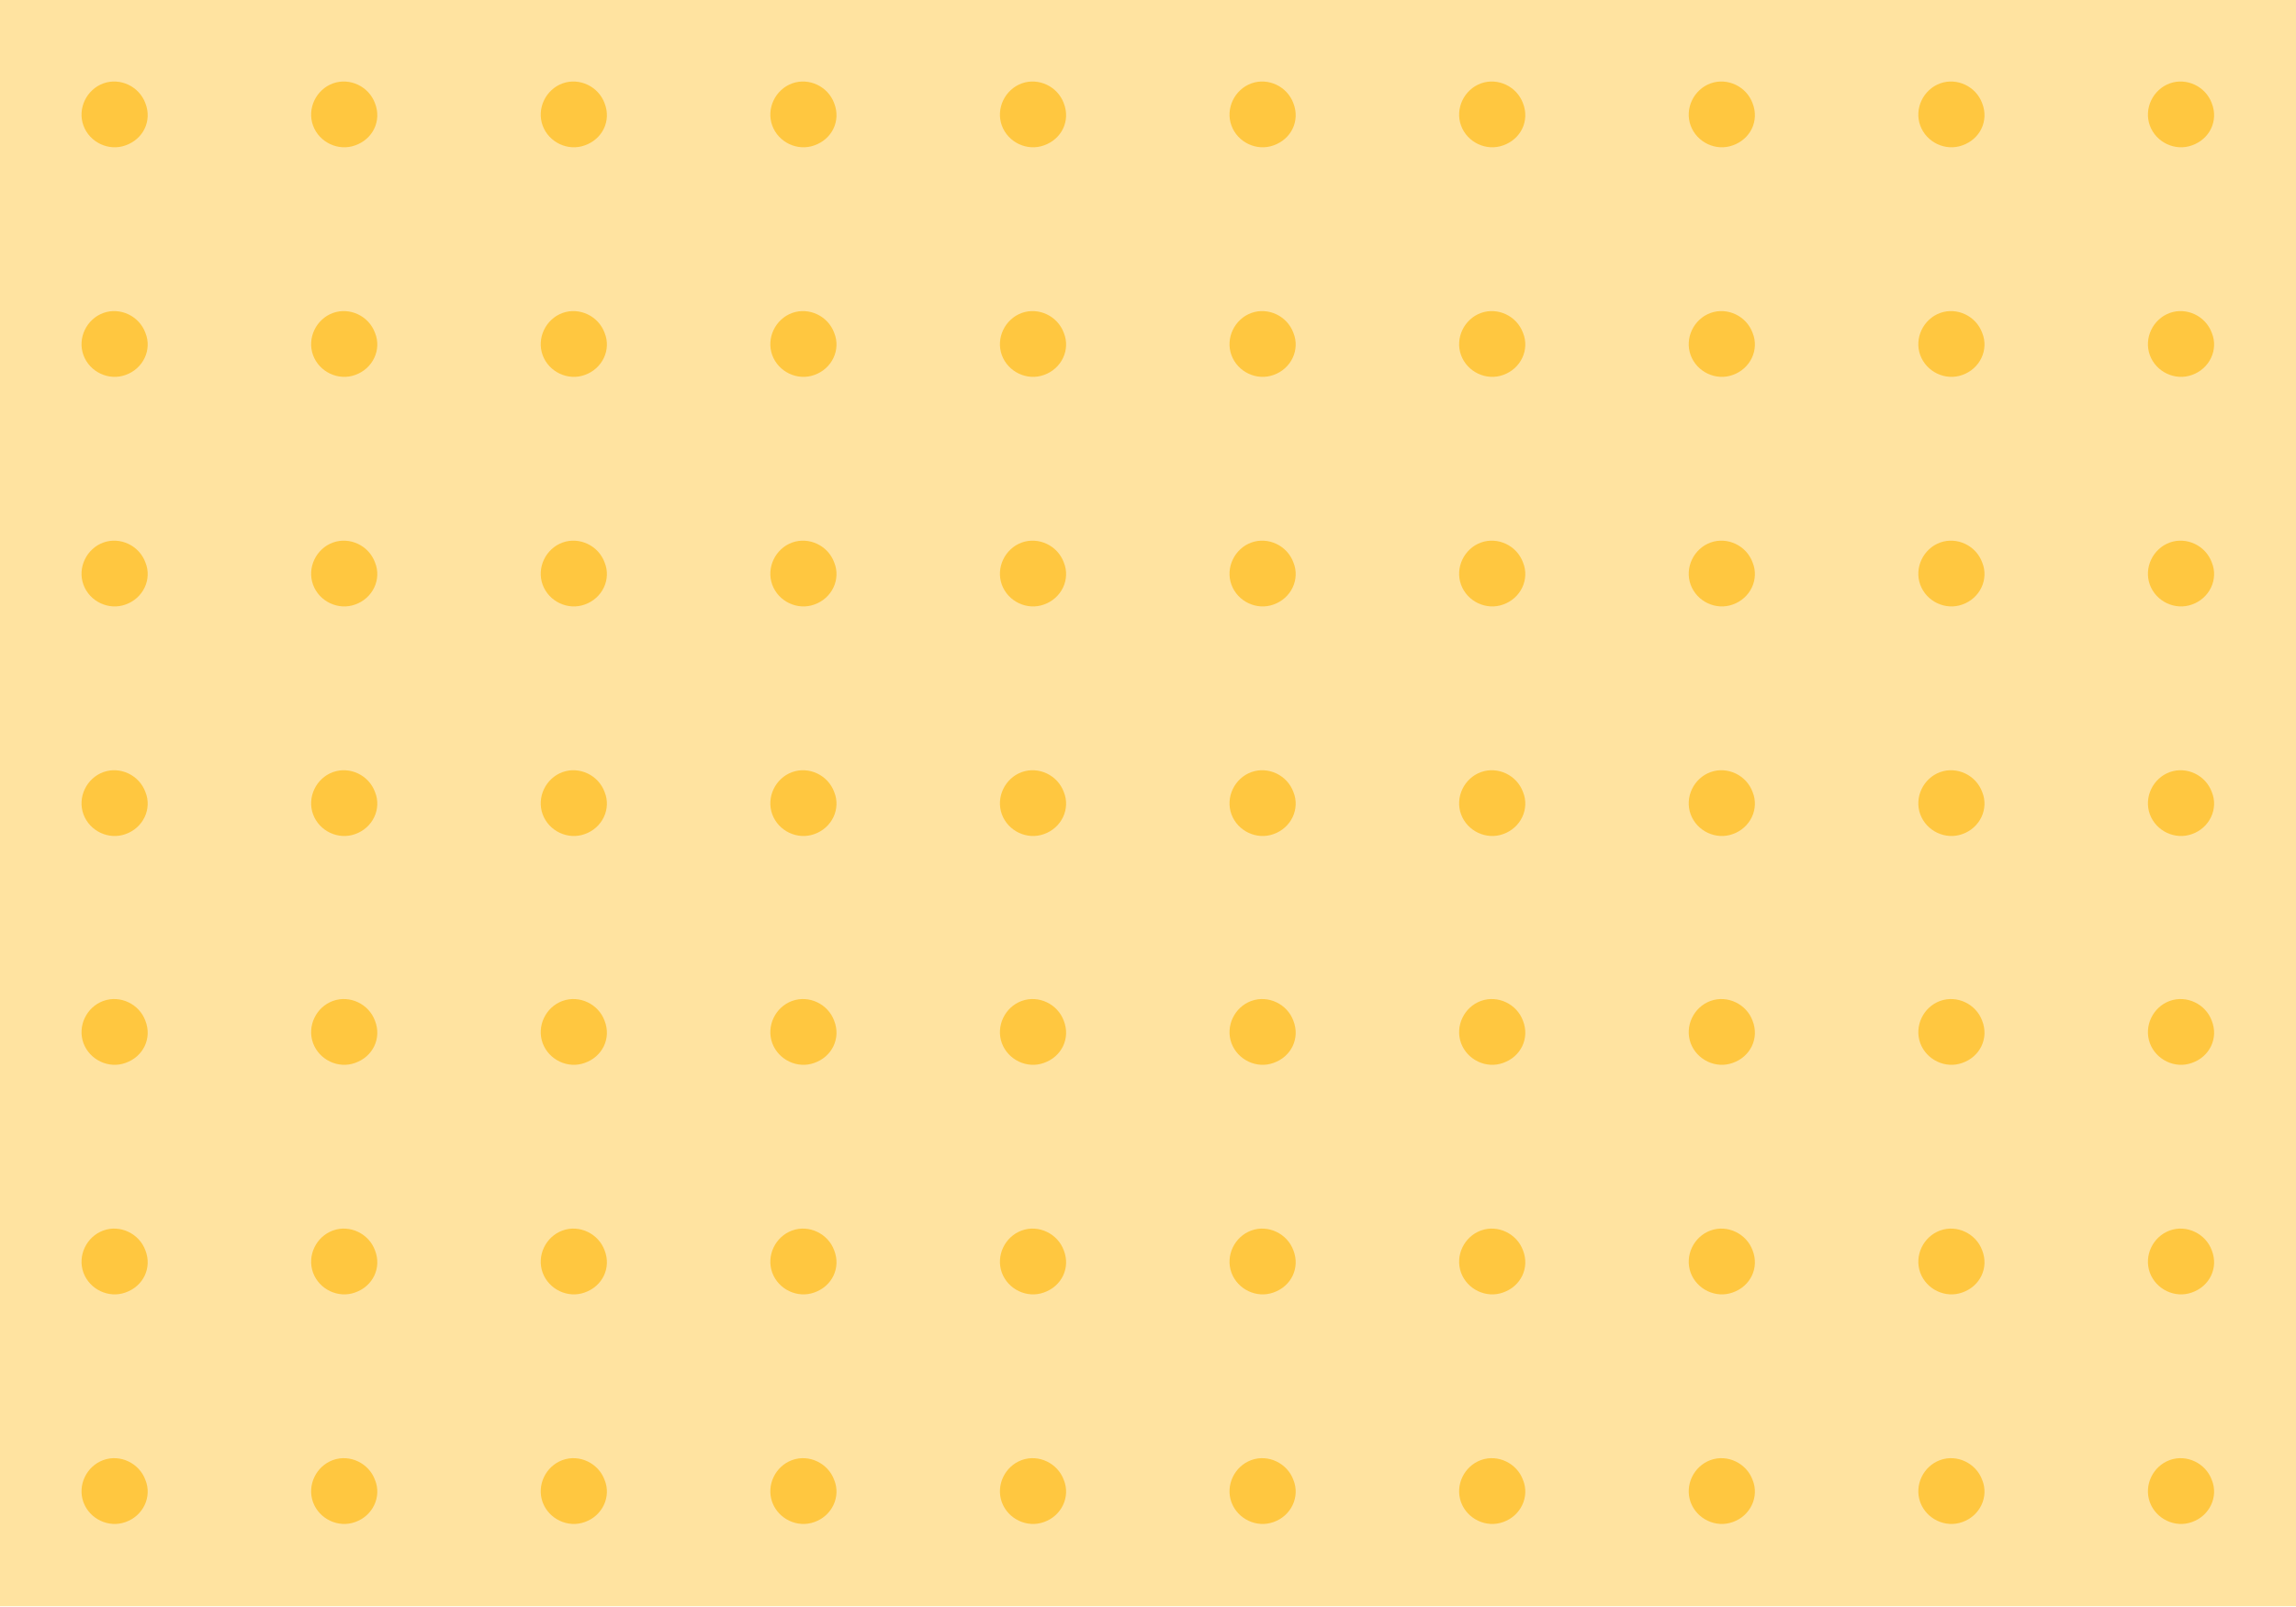
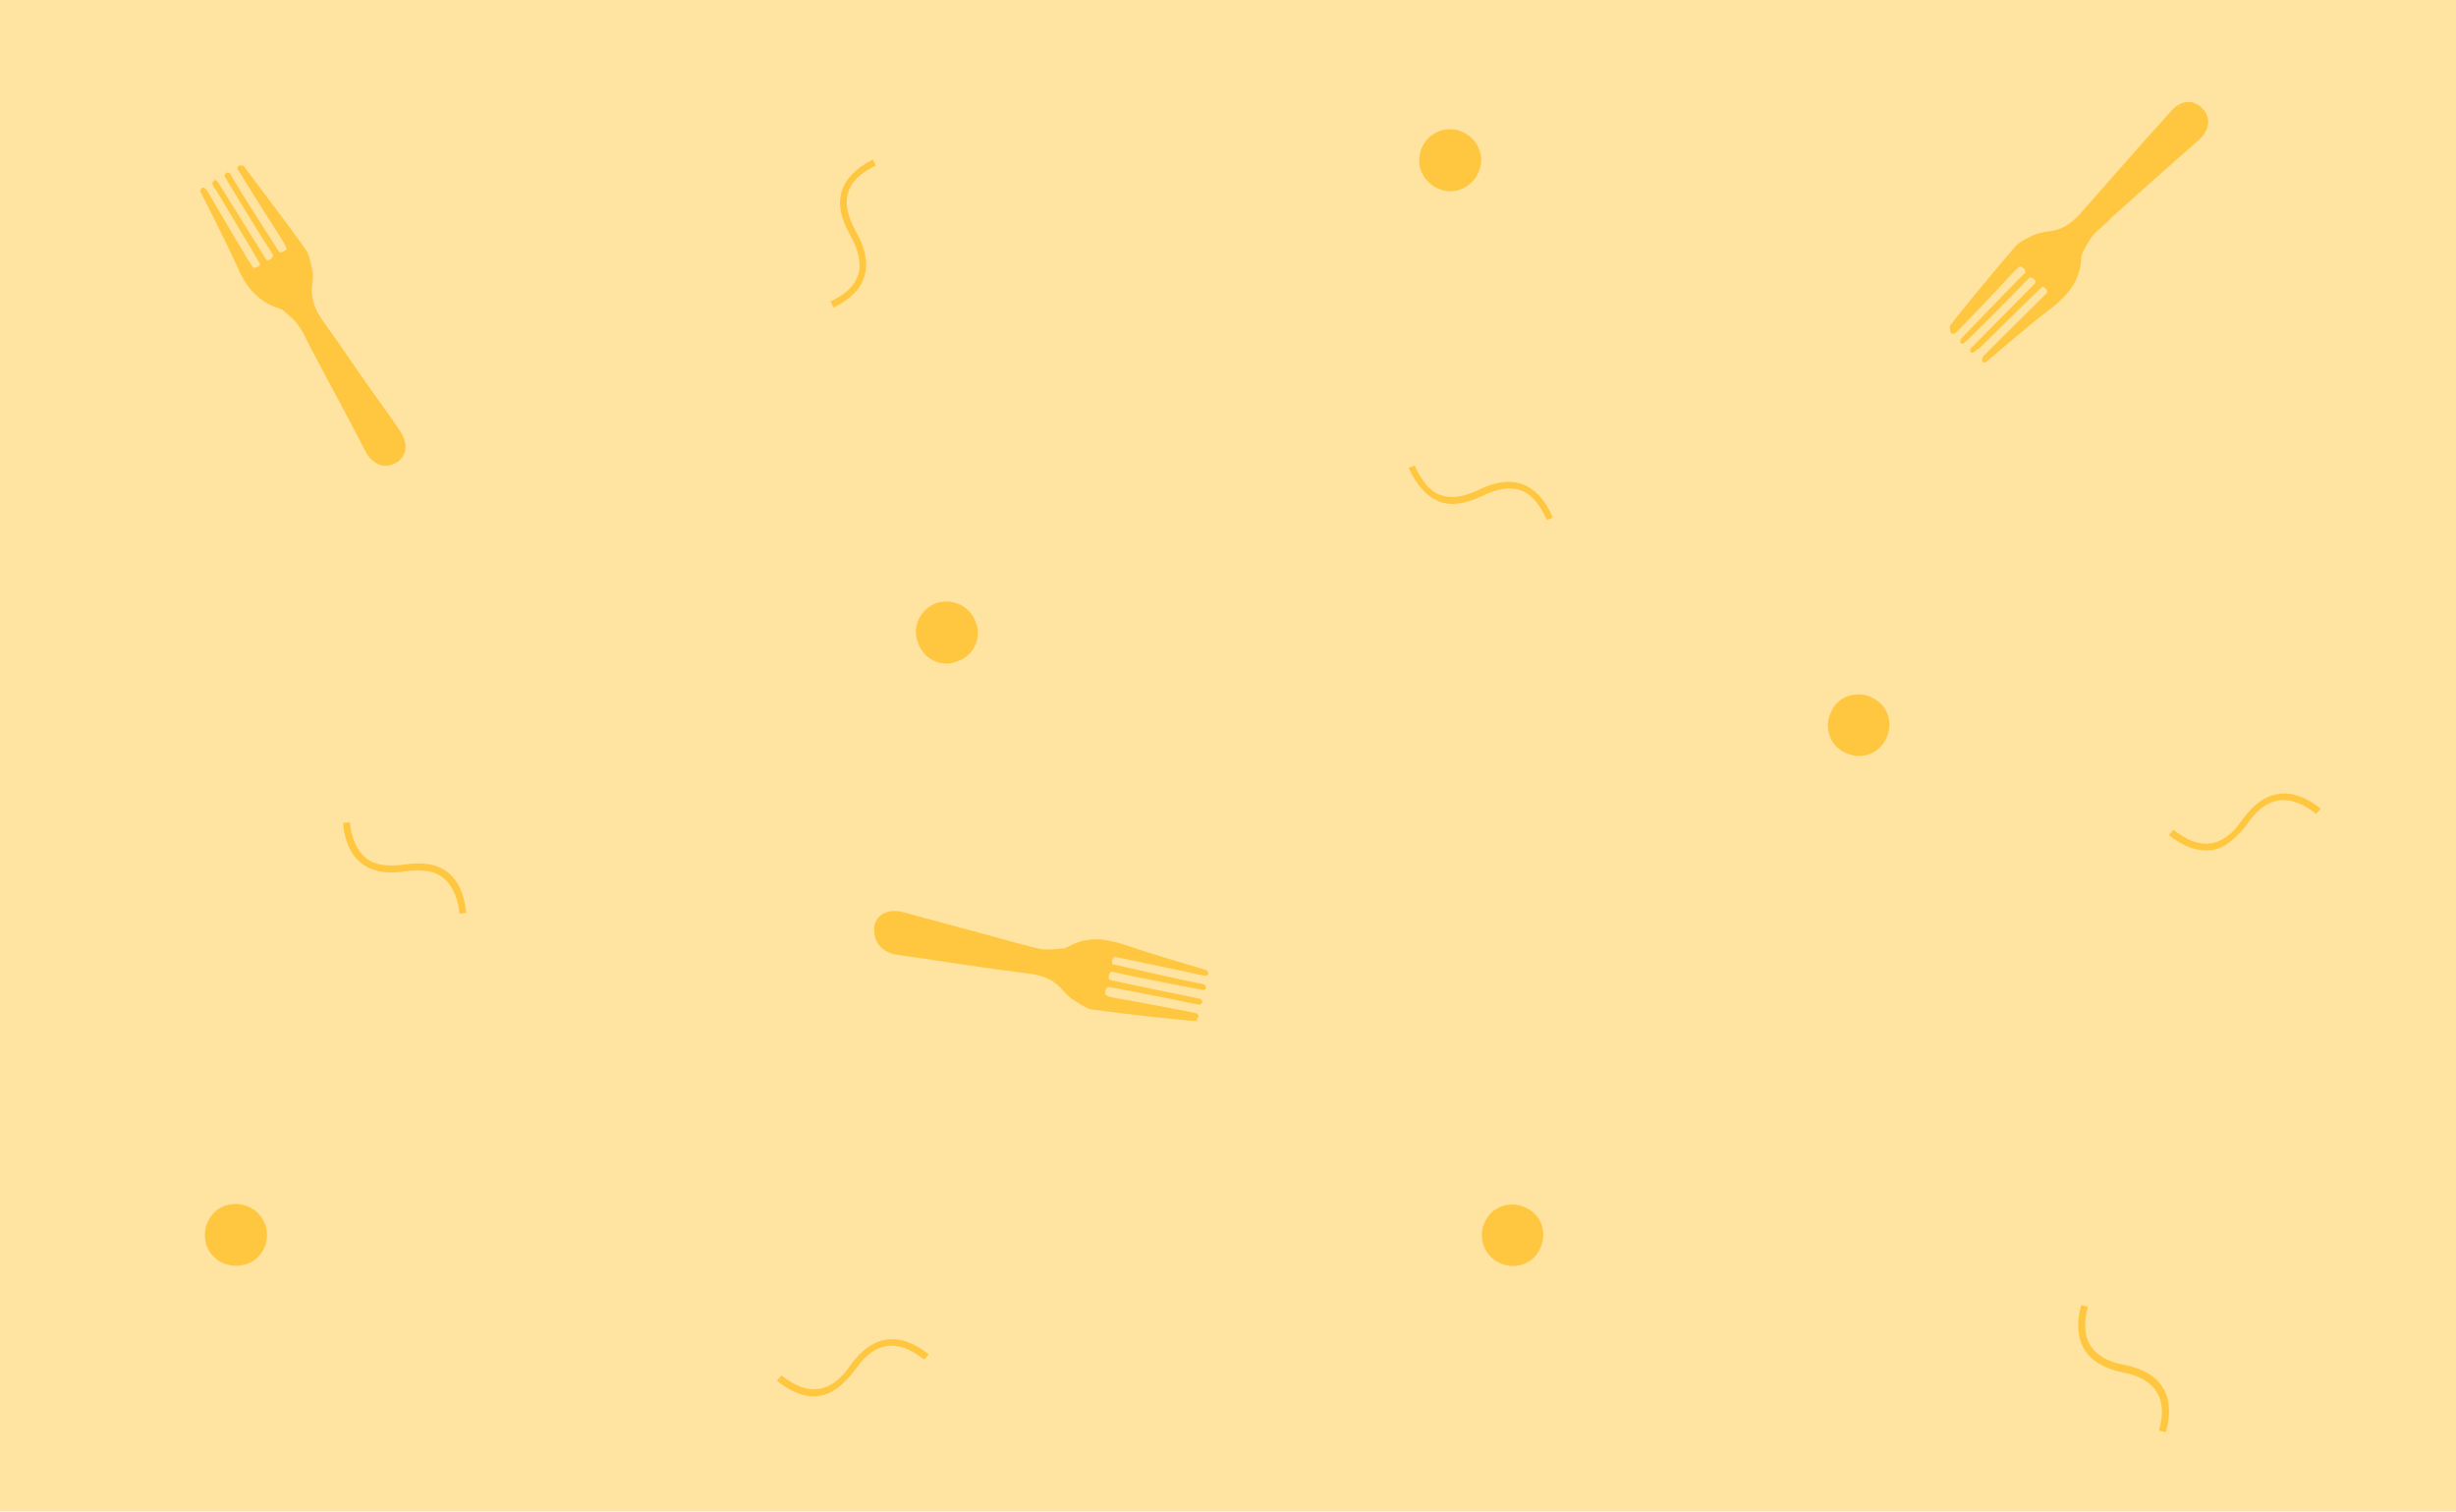
- <svg xmlns="http://www.w3.org/2000/svg" version="1.1" id="Layer_1" x="0px" y="0px" viewBox="0 0 300 209.9" enable-background="new 0 0 300 209.9" xml:space="preserve">
+ <svg xmlns="http://www.w3.org/2000/svg" version="1.1" id="Layer_1" x="0px" y="0px" viewBox="-122.5 -80 325 200" enable-background="new -122.5 -80 325 200" xml:space="preserve">
  <g>
-     <rect x="0" y="0" fill="#FFE3A0" width="300" height="209.9" />
+     <rect x="-122.5" y="-80" fill="#FFE3A0" width="325" height="200" />
  </g>
-   <path fill="#FFC740" d="M19,13.5c-0.8-2.2-3.3-3.4-5.5-2.6c-2.2,0.8-3.4,3.3-2.6,5.5c0.8,2.2,3.3,3.4,5.5,2.6  C18.7,18.2,19.9,15.8,19,13.5" />
-   <path fill="#FFC740" d="M19,43.5c-0.8-2.2-3.3-3.4-5.5-2.6c-2.2,0.8-3.4,3.3-2.6,5.5c0.8,2.2,3.3,3.4,5.5,2.6  C18.7,48.2,19.9,45.7,19,43.5" />
-   <path fill="#FFC740" d="M19,73.5c-0.8-2.2-3.3-3.4-5.5-2.6c-2.2,0.8-3.4,3.3-2.6,5.5c0.8,2.2,3.3,3.4,5.5,2.6  C18.7,78.2,19.9,75.7,19,73.5" />
-   <path fill="#FFC740" d="M19,103.5c-0.8-2.2-3.3-3.4-5.5-2.6c-2.2,0.8-3.4,3.3-2.6,5.5c0.8,2.2,3.3,3.4,5.5,2.6  C18.7,108.2,19.9,105.7,19,103.5" />
-   <path fill="#FFC740" d="M19,133.4c-0.8-2.2-3.3-3.4-5.5-2.6c-2.2,0.8-3.4,3.3-2.6,5.5c0.8,2.2,3.3,3.4,5.5,2.6  C18.7,138.1,19.9,135.7,19,133.4" />
-   <path fill="#FFC740" d="M19,163.4c-0.8-2.2-3.3-3.4-5.5-2.6c-2.2,0.8-3.4,3.3-2.6,5.5c0.8,2.2,3.3,3.4,5.5,2.6  C18.7,168.1,19.9,165.7,19,163.4" />
-   <path fill="#FFC740" d="M19,193.4c-0.8-2.2-3.3-3.4-5.5-2.6c-2.2,0.8-3.4,3.3-2.6,5.5c0.8,2.2,3.3,3.4,5.5,2.6  C18.7,198.1,19.9,195.6,19,193.4" />
-   <path fill="#FFC740" d="M49,13.5c-0.8-2.2-3.3-3.4-5.5-2.6c-2.2,0.8-3.4,3.3-2.6,5.5c0.8,2.2,3.3,3.4,5.5,2.6  C48.7,18.2,49.9,15.8,49,13.5" />
-   <path fill="#FFC740" d="M49,43.5c-0.8-2.2-3.3-3.4-5.5-2.6c-2.2,0.8-3.4,3.3-2.6,5.5c0.8,2.2,3.3,3.4,5.5,2.6  C48.7,48.2,49.9,45.7,49,43.5" />
-   <path fill="#FFC740" d="M49,73.5c-0.8-2.2-3.3-3.4-5.5-2.6c-2.2,0.8-3.4,3.3-2.6,5.5c0.8,2.2,3.3,3.4,5.5,2.6  C48.7,78.2,49.9,75.7,49,73.5" />
-   <path fill="#FFC740" d="M49,103.5c-0.8-2.2-3.3-3.4-5.5-2.6c-2.2,0.8-3.4,3.3-2.6,5.5c0.8,2.2,3.3,3.4,5.5,2.6  C48.7,108.2,49.9,105.7,49,103.5" />
-   <path fill="#FFC740" d="M49,133.4c-0.8-2.2-3.3-3.4-5.5-2.6c-2.2,0.8-3.4,3.3-2.6,5.5c0.8,2.2,3.3,3.4,5.5,2.6  C48.7,138.1,49.9,135.7,49,133.4" />
-   <path fill="#FFC740" d="M49,163.4c-0.8-2.2-3.3-3.4-5.5-2.6c-2.2,0.8-3.4,3.3-2.6,5.5c0.8,2.2,3.3,3.4,5.5,2.6  C48.7,168.1,49.9,165.7,49,163.4" />
-   <path fill="#FFC740" d="M49,193.4c-0.8-2.2-3.3-3.4-5.5-2.6c-2.2,0.8-3.4,3.3-2.6,5.5c0.8,2.2,3.3,3.4,5.5,2.6  C48.7,198.1,49.9,195.6,49,193.4" />
-   <path fill="#FFC740" d="M79,13.5c-0.8-2.2-3.3-3.4-5.5-2.6c-2.2,0.8-3.4,3.3-2.6,5.5c0.8,2.2,3.3,3.4,5.5,2.6  C78.7,18.2,79.9,15.8,79,13.5" />
-   <path fill="#FFC740" d="M79,43.5c-0.8-2.2-3.3-3.4-5.5-2.6c-2.2,0.8-3.4,3.3-2.6,5.5c0.8,2.2,3.3,3.4,5.5,2.6  C78.7,48.2,79.9,45.7,79,43.5" />
-   <path fill="#FFC740" d="M79,73.5c-0.8-2.2-3.3-3.4-5.5-2.6c-2.2,0.8-3.4,3.3-2.6,5.5c0.8,2.2,3.3,3.4,5.5,2.6  C78.7,78.2,79.9,75.7,79,73.5" />
-   <path fill="#FFC740" d="M79,103.5c-0.8-2.2-3.3-3.4-5.5-2.6c-2.2,0.8-3.4,3.3-2.6,5.5c0.8,2.2,3.3,3.4,5.5,2.6  C78.7,108.2,79.9,105.7,79,103.5" />
-   <path fill="#FFC740" d="M79,133.4c-0.8-2.2-3.3-3.4-5.5-2.6c-2.2,0.8-3.4,3.3-2.6,5.5c0.8,2.2,3.3,3.4,5.5,2.6  C78.7,138.1,79.9,135.7,79,133.4" />
-   <path fill="#FFC740" d="M79,163.4c-0.8-2.2-3.3-3.4-5.5-2.6c-2.2,0.8-3.4,3.3-2.6,5.5c0.8,2.2,3.3,3.4,5.5,2.6  C78.7,168.1,79.9,165.7,79,163.4" />
-   <path fill="#FFC740" d="M79,193.4c-0.8-2.2-3.3-3.4-5.5-2.6c-2.2,0.8-3.4,3.3-2.6,5.5c0.8,2.2,3.3,3.4,5.5,2.6  C78.7,198.1,79.9,195.6,79,193.4" />
-   <path fill="#FFC740" d="M109,13.5c-0.8-2.2-3.3-3.4-5.5-2.6c-2.2,0.8-3.4,3.3-2.6,5.5c0.8,2.2,3.3,3.4,5.5,2.6  C108.7,18.2,109.9,15.8,109,13.5" />
-   <path fill="#FFC740" d="M109,43.5c-0.8-2.2-3.3-3.4-5.5-2.6c-2.2,0.8-3.4,3.3-2.6,5.5c0.8,2.2,3.3,3.4,5.5,2.6  C108.7,48.2,109.9,45.7,109,43.5" />
-   <path fill="#FFC740" d="M109,73.5c-0.8-2.2-3.3-3.4-5.5-2.6c-2.2,0.8-3.4,3.3-2.6,5.5c0.8,2.2,3.3,3.4,5.5,2.6  C108.7,78.2,109.9,75.7,109,73.5" />
-   <path fill="#FFC740" d="M109,103.5c-0.8-2.2-3.3-3.4-5.5-2.6c-2.2,0.8-3.4,3.3-2.6,5.5c0.8,2.2,3.3,3.4,5.5,2.6  C108.7,108.2,109.9,105.7,109,103.5" />
-   <path fill="#FFC740" d="M109,133.4c-0.8-2.2-3.3-3.4-5.5-2.6c-2.2,0.8-3.4,3.3-2.6,5.5c0.8,2.2,3.3,3.4,5.5,2.6  C108.7,138.1,109.9,135.7,109,133.4" />
-   <path fill="#FFC740" d="M109,163.4c-0.8-2.2-3.3-3.4-5.5-2.6c-2.2,0.8-3.4,3.3-2.6,5.5c0.8,2.2,3.3,3.4,5.5,2.6  C108.7,168.1,109.9,165.7,109,163.4" />
-   <path fill="#FFC740" d="M109,193.4c-0.8-2.2-3.3-3.4-5.5-2.6c-2.2,0.8-3.4,3.3-2.6,5.5c0.8,2.2,3.3,3.4,5.5,2.6  C108.7,198.1,109.9,195.6,109,193.4" />
-   <path fill="#FFC740" d="M169,13.5c-0.8-2.2-3.3-3.4-5.5-2.6c-2.2,0.8-3.4,3.3-2.6,5.5c0.8,2.2,3.3,3.4,5.5,2.6  C168.7,18.2,169.9,15.8,169,13.5" />
-   <path fill="#FFC740" d="M169,43.5c-0.8-2.2-3.3-3.4-5.5-2.6c-2.2,0.8-3.4,3.3-2.6,5.5c0.8,2.2,3.3,3.4,5.5,2.6  C168.7,48.2,169.9,45.7,169,43.5" />
-   <path fill="#FFC740" d="M169,73.5c-0.8-2.2-3.3-3.4-5.5-2.6c-2.2,0.8-3.4,3.3-2.6,5.5c0.8,2.2,3.3,3.4,5.5,2.6  C168.7,78.2,169.9,75.7,169,73.5" />
-   <path fill="#FFC740" d="M169,103.5c-0.8-2.2-3.3-3.4-5.5-2.6c-2.2,0.8-3.4,3.3-2.6,5.5c0.8,2.2,3.3,3.4,5.5,2.6  C168.7,108.2,169.9,105.7,169,103.5" />
-   <path fill="#FFC740" d="M169,133.4c-0.8-2.2-3.3-3.4-5.5-2.6c-2.2,0.8-3.4,3.3-2.6,5.5c0.8,2.2,3.3,3.4,5.5,2.6  C168.7,138.1,169.9,135.7,169,133.4" />
-   <path fill="#FFC740" d="M169,163.4c-0.8-2.2-3.3-3.4-5.5-2.6c-2.2,0.8-3.4,3.3-2.6,5.5c0.8,2.2,3.3,3.4,5.5,2.6  C168.7,168.1,169.9,165.7,169,163.4" />
-   <path fill="#FFC740" d="M169,193.4c-0.8-2.2-3.3-3.4-5.5-2.6c-2.2,0.8-3.4,3.3-2.6,5.5c0.8,2.2,3.3,3.4,5.5,2.6  C168.7,198.1,169.9,195.6,169,193.4" />
-   <path fill="#FFC740" d="M199,13.5c-0.8-2.2-3.3-3.4-5.5-2.6c-2.2,0.8-3.4,3.3-2.6,5.5c0.8,2.2,3.3,3.4,5.5,2.6  C198.7,18.2,199.9,15.8,199,13.5" />
-   <path fill="#FFC740" d="M199,43.5c-0.8-2.2-3.3-3.4-5.5-2.6c-2.2,0.8-3.4,3.3-2.6,5.5c0.8,2.2,3.3,3.4,5.5,2.6  C198.7,48.2,199.9,45.7,199,43.5" />
-   <path fill="#FFC740" d="M199,73.5c-0.8-2.2-3.3-3.4-5.5-2.6c-2.2,0.8-3.4,3.3-2.6,5.5c0.8,2.2,3.3,3.4,5.5,2.6  C198.7,78.2,199.9,75.7,199,73.5" />
-   <path fill="#FFC740" d="M199,103.5c-0.8-2.2-3.3-3.4-5.5-2.6c-2.2,0.8-3.4,3.3-2.6,5.5c0.8,2.2,3.3,3.4,5.5,2.6  C198.7,108.2,199.9,105.7,199,103.5" />
-   <path fill="#FFC740" d="M199,133.4c-0.8-2.2-3.3-3.4-5.5-2.6c-2.2,0.8-3.4,3.3-2.6,5.5c0.8,2.2,3.3,3.4,5.5,2.6  C198.7,138.1,199.9,135.7,199,133.4" />
-   <path fill="#FFC740" d="M199,163.4c-0.8-2.2-3.3-3.4-5.5-2.6c-2.2,0.8-3.4,3.3-2.6,5.5c0.8,2.2,3.3,3.4,5.5,2.6  C198.7,168.1,199.9,165.7,199,163.4" />
-   <path fill="#FFC740" d="M199,193.4c-0.8-2.2-3.3-3.4-5.5-2.6c-2.2,0.8-3.4,3.3-2.6,5.5c0.8,2.2,3.3,3.4,5.5,2.6  C198.7,198.1,199.9,195.6,199,193.4" />
-   <path fill="#FFC740" d="M229,13.5c-0.8-2.2-3.3-3.4-5.5-2.6c-2.2,0.8-3.4,3.3-2.6,5.5c0.8,2.2,3.3,3.4,5.5,2.6  C228.7,18.2,229.9,15.8,229,13.5" />
-   <path fill="#FFC740" d="M229,43.5c-0.8-2.2-3.3-3.4-5.5-2.6c-2.2,0.8-3.4,3.3-2.6,5.5c0.8,2.2,3.3,3.4,5.5,2.6  C228.7,48.2,229.9,45.7,229,43.5" />
-   <path fill="#FFC740" d="M229,73.5c-0.8-2.2-3.3-3.4-5.5-2.6c-2.2,0.8-3.4,3.3-2.6,5.5c0.8,2.2,3.3,3.4,5.5,2.6  C228.7,78.2,229.9,75.7,229,73.5" />
-   <path fill="#FFC740" d="M229,103.5c-0.8-2.2-3.3-3.4-5.5-2.6c-2.2,0.8-3.4,3.3-2.6,5.5c0.8,2.2,3.3,3.4,5.5,2.6  C228.7,108.2,229.9,105.7,229,103.5" />
-   <path fill="#FFC740" d="M229,133.4c-0.8-2.2-3.3-3.4-5.5-2.6c-2.2,0.8-3.4,3.3-2.6,5.5c0.8,2.2,3.3,3.4,5.5,2.6  C228.7,138.1,229.9,135.7,229,133.4" />
-   <path fill="#FFC740" d="M229,163.4c-0.8-2.2-3.3-3.4-5.5-2.6c-2.2,0.8-3.4,3.3-2.6,5.5c0.8,2.2,3.3,3.4,5.5,2.6  C228.7,168.1,229.9,165.7,229,163.4" />
-   <path fill="#FFC740" d="M229,193.4c-0.8-2.2-3.3-3.4-5.5-2.6c-2.2,0.8-3.4,3.3-2.6,5.5c0.8,2.2,3.3,3.4,5.5,2.6  C228.7,198.1,229.9,195.6,229,193.4" />
-   <path fill="#FFC740" d="M259,13.5c-0.8-2.2-3.3-3.4-5.5-2.6c-2.2,0.8-3.4,3.3-2.6,5.5c0.8,2.2,3.3,3.4,5.5,2.6  C258.7,18.2,259.9,15.8,259,13.5" />
-   <path fill="#FFC740" d="M259,43.5c-0.8-2.2-3.3-3.4-5.5-2.6c-2.2,0.8-3.4,3.3-2.6,5.5c0.8,2.2,3.3,3.4,5.5,2.6  C258.7,48.2,259.9,45.7,259,43.5" />
-   <path fill="#FFC740" d="M259,73.5c-0.8-2.2-3.3-3.4-5.5-2.6c-2.2,0.8-3.4,3.3-2.6,5.5c0.8,2.2,3.3,3.4,5.5,2.6  C258.7,78.2,259.9,75.7,259,73.5" />
-   <path fill="#FFC740" d="M259,103.5c-0.8-2.2-3.3-3.4-5.5-2.6c-2.2,0.8-3.4,3.3-2.6,5.5c0.8,2.2,3.3,3.4,5.5,2.6  C258.7,108.2,259.9,105.7,259,103.5" />
-   <path fill="#FFC740" d="M259,133.4c-0.8-2.2-3.3-3.4-5.5-2.6c-2.2,0.8-3.4,3.3-2.6,5.5c0.8,2.2,3.3,3.4,5.5,2.6  C258.7,138.1,259.9,135.7,259,133.4" />
-   <path fill="#FFC740" d="M259,163.4c-0.8-2.2-3.3-3.4-5.5-2.6c-2.2,0.8-3.4,3.3-2.6,5.5c0.8,2.2,3.3,3.4,5.5,2.6  C258.7,168.1,259.9,165.7,259,163.4" />
-   <path fill="#FFC740" d="M259,193.4c-0.8-2.2-3.3-3.4-5.5-2.6c-2.2,0.8-3.4,3.3-2.6,5.5c0.8,2.2,3.3,3.4,5.5,2.6  C258.7,198.1,259.9,195.6,259,193.4" />
-   <path fill="#FFC740" d="M289,13.5c-0.8-2.2-3.3-3.4-5.5-2.6c-2.2,0.8-3.4,3.3-2.6,5.5c0.8,2.2,3.3,3.4,5.5,2.6  C288.7,18.2,289.9,15.8,289,13.5" />
-   <path fill="#FFC740" d="M289,43.5c-0.8-2.2-3.3-3.4-5.5-2.6c-2.2,0.8-3.4,3.3-2.6,5.5c0.8,2.2,3.3,3.4,5.5,2.6  C288.7,48.2,289.9,45.7,289,43.5" />
-   <path fill="#FFC740" d="M289,73.5c-0.8-2.2-3.3-3.4-5.5-2.6c-2.2,0.8-3.4,3.3-2.6,5.5c0.8,2.2,3.3,3.4,5.5,2.6  C288.7,78.2,289.9,75.7,289,73.5" />
-   <path fill="#FFC740" d="M289,103.5c-0.8-2.2-3.3-3.4-5.5-2.6c-2.2,0.8-3.4,3.3-2.6,5.5c0.8,2.2,3.3,3.4,5.5,2.6  C288.7,108.2,289.9,105.7,289,103.5" />
-   <path fill="#FFC740" d="M289,133.4c-0.8-2.2-3.3-3.4-5.5-2.6c-2.2,0.8-3.4,3.3-2.6,5.5c0.8,2.2,3.3,3.4,5.5,2.6  C288.7,138.1,289.9,135.7,289,133.4" />
-   <path fill="#FFC740" d="M289,163.4c-0.8-2.2-3.3-3.4-5.5-2.6c-2.2,0.8-3.4,3.3-2.6,5.5c0.8,2.2,3.3,3.4,5.5,2.6  C288.7,168.1,289.9,165.7,289,163.4" />
-   <path fill="#FFC740" d="M289,193.4c-0.8-2.2-3.3-3.4-5.5-2.6c-2.2,0.8-3.4,3.3-2.6,5.5c0.8,2.2,3.3,3.4,5.5,2.6  C288.7,198.1,289.9,195.6,289,193.4" />
-   <path fill="#FFC740" d="M139,13.5c-0.8-2.2-3.3-3.4-5.5-2.6c-2.2,0.8-3.4,3.3-2.6,5.5c0.8,2.2,3.3,3.4,5.5,2.6  C138.7,18.2,139.9,15.8,139,13.5" />
-   <path fill="#FFC740" d="M139,43.5c-0.8-2.2-3.3-3.4-5.5-2.6c-2.2,0.8-3.4,3.3-2.6,5.5c0.8,2.2,3.3,3.4,5.5,2.6  C138.7,48.2,139.9,45.7,139,43.5" />
-   <path fill="#FFC740" d="M139,73.5c-0.8-2.2-3.3-3.4-5.5-2.6c-2.2,0.8-3.4,3.3-2.6,5.5c0.8,2.2,3.3,3.4,5.5,2.6  C138.7,78.2,139.9,75.7,139,73.5" />
-   <path fill="#FFC740" d="M139,103.5c-0.8-2.2-3.3-3.4-5.5-2.6c-2.2,0.8-3.4,3.3-2.6,5.5c0.8,2.2,3.3,3.4,5.5,2.6  C138.7,108.2,139.9,105.7,139,103.5" />
-   <path fill="#FFC740" d="M139,133.4c-0.8-2.2-3.3-3.4-5.5-2.6c-2.2,0.8-3.4,3.3-2.6,5.5c0.8,2.2,3.3,3.4,5.5,2.6  C138.7,138.1,139.9,135.7,139,133.4" />
-   <path fill="#FFC740" d="M139,163.4c-0.8-2.2-3.3-3.4-5.5-2.6c-2.2,0.8-3.4,3.3-2.6,5.5c0.8,2.2,3.3,3.4,5.5,2.6  C138.7,168.1,139.9,165.7,139,163.4" />
-   <path fill="#FFC740" d="M139,193.4c-0.8-2.2-3.3-3.4-5.5-2.6c-2.2,0.8-3.4,3.3-2.6,5.5c0.8,2.2,3.3,3.4,5.5,2.6  C138.7,198.1,139.9,195.6,139,193.4" />
+   <path fill="#FFC740" d="M36.1,54.5c0-0.1-0.1-0.3-0.2-0.4c-0.2-0.1-7.2-1.4-9.9-1.9c-0.8-0.1-1.5-0.2-2.1-0.5  c-0.3-0.1-0.1-1.1,0.3-1.1c0.1,0,7.6,1.4,11.2,2.2c0.3,0,0.7,0.2,0.9,0.1c0.1,0,0.3-0.2,0.3-0.3c0-0.1-0.1-0.3-0.2-0.4  c-0.2-0.1-8.4-1.7-11.9-2.5c-0.5-0.1-0.3-1.2,0.2-1.1c3.6,0.8,11.9,2.4,12.1,2.4c0.1,0,0.3-0.2,0.3-0.3c0-0.1-0.1-0.3-0.2-0.4  c-0.2-0.1-0.5-0.2-0.8-0.2c-1.2-0.2-9.6-2.1-11.3-2.5c-0.3,0-0.1-0.9,0.2-1c0.1,0,9.5,2,11.4,2.4c0,0,0.5,0.1,0.7,0.1  c0.1,0,0.3-0.2,0.3-0.3c0-0.1-0.1-0.3-0.2-0.4c-0.2-0.1-7.5-2.2-10.6-3.3c-2.7-0.9-5.2-1.3-7.8,0.2c-0.3,0.1-0.5,0.3-0.8,0.2  c-0.9,0.1-1.8,0.2-2.7,0.1c-1.1-0.2-2.2-0.6-3.2-0.8c-5-1.4-10-2.7-15.1-4.1c-1.9-0.5-3.4,0.2-3.8,1.8C-7,44.5-6,45.9-4,46.3  c1.8,0.3,3.6,0.5,5.4,0.8c4,0.6,8,1.2,12.1,1.7c1.8,0.2,3.5,0.8,4.6,2.2c0.5,0.5,1,1.1,1.6,1.4c0.8,0.5,1.6,1.1,2.4,1.2  c4.4,0.6,13.6,1.6,13.8,1.5C35.8,54.9,36,54.7,36.1,54.5" />
+   <path fill="#FFC740" d="M1.4-0.2C-0.7,0.6-1.9,2.9-1,5.1c0.7,2.1,3.1,3.3,5.2,2.4c2.1-0.7,3.3-3.1,2.4-5.2C5.9,0.2,3.5-0.9,1.4-0.2" />
+   <path fill="#FFC740" d="M-90.9-58.1c-0.1,0.1-0.2,0.3-0.2,0.4c0.1,0.2,3.9,6.3,5.4,8.6c0.4,0.7,0.8,1.2,1.1,1.9  c0.2,0.2-0.7,0.8-1,0.5c0-0.1-4.2-6.5-6.1-9.7c-0.1-0.2-0.3-0.7-0.5-0.7c-0.1-0.1-0.3-0.1-0.4,0c-0.1,0.1-0.2,0.3-0.2,0.4  c0.1,0.2,4.4,7.3,6.4,10.4c0.2,0.4-0.7,1-0.9,0.6c-2-3.2-6.4-10.3-6.5-10.4c-0.1-0.1-0.3-0.1-0.4,0c-0.1,0.1-0.2,0.3-0.2,0.4  c0.1,0.2,0.2,0.6,0.4,0.7c0.6,1,5.1,8.5,5.9,9.9c0.2,0.2-0.7,0.7-0.9,0.5c-0.2-0.1-5-8.3-6-10c0,0-0.2-0.4-0.4-0.5  c-0.1-0.1-0.3-0.1-0.4,0s-0.2,0.3-0.2,0.4c0.1,0.2,3.5,6.9,4.9,10c1.1,2.6,2.7,4.6,5.5,5.5c0.2,0.1,0.6,0.2,0.7,0.4  c0.7,0.6,1.4,1.1,1.9,1.9c0.7,0.9,1.1,2,1.6,2.9c2.4,4.6,4.9,9.1,7.3,13.8c0.9,1.6,2.4,2.3,3.9,1.5c1.5-0.8,1.8-2.5,0.7-4.2  c-1-1.5-2-2.9-3.1-4.4c-2.4-3.3-4.6-6.7-7-10c-1.1-1.5-1.8-3-1.6-4.9c0.1-0.7,0.2-1.5,0-2.1c-0.2-0.9-0.3-1.9-0.8-2.6  c-2.5-3.6-8.2-11-8.3-11.2C-90.6-58.1-90.9-58.1-90.9-58.1" />
+   <path fill="#FFC740" d="M67.8-13.7c1.6,0.7,3.6,0.4,5.9-0.7c2-1,3.8-1.2,5.1-0.7c1.4,0.5,2.5,1.9,3.4,3.9l0.8-0.3  c-2-4.6-5.3-5.9-9.8-3.7c-2,1-3.8,1.2-5.1,0.7c-1.4-0.5-2.5-1.9-3.4-3.9l-0.8,0.3C64.9-15.9,66.2-14.4,67.8-13.7" />
+   <path fill="#FFC740" d="M-87.5,81.8c-0.9-2.1-3.3-3-5.4-2.2c-2.1,0.9-3,3.3-2.2,5.4c0.9,2.1,3.3,3,5.4,2.2  C-87.6,86.4-86.6,83.9-87.5,81.8" />
+   <path fill="#FFC740" d="M-74.7,34.2c1.4,1.1,3.3,1.5,5.8,1.1c2.2-0.3,3.9-0.1,5.1,0.9c1.1,0.9,1.9,2.5,2.1,4.7l0.9-0.1  c-0.5-5-3.3-7.2-8.2-6.4c-2.2,0.3-3.9,0.1-5.1-0.9c-1.1-0.9-1.9-2.5-2.1-4.7l-0.9,0.1C-76.9,31.3-76.1,33.1-74.7,34.2" />
+   <path fill="#FFC740" d="M75.7,87c2,1.1,4.5,0.4,5.5-1.6c1.1-2,0.4-4.5-1.6-5.5c-2-1.1-4.5-0.4-5.5,1.6C73,83.4,73.7,85.9,75.7,87" />
+   <path fill="#FFC740" d="M135.8-35.9c0,0.1,0.3,0.1,0.4,0c0.2-0.1,5.2-5.3,7-7.3c0.5-0.5,1-1.1,1.5-1.5c0.3-0.2,1,0.5,0.8,0.8  c-0.1,0-5.4,5.5-8,8.2c-0.2,0.2-0.5,0.5-0.6,0.7c0,0.1,0,0.4,0.1,0.4c0,0.1,0.3,0.1,0.4,0c0.2-0.1,6.1-6,8.6-8.6  c0.4-0.3,1.1,0.4,0.8,0.7c-2.7,2.7-8.5,8.6-8.6,8.7c0,0.1,0,0.4,0.1,0.4c0,0.1,0.3,0.1,0.4,0c0.2-0.1,0.4-0.4,0.7-0.5  c0.8-0.8,7-6.9,8.3-8.1c0.2-0.2,0.8,0.4,0.7,0.7c0,0.1-6.9,6.8-8.2,8.2c0,0-0.4,0.3-0.4,0.6c0,0.1,0,0.4,0.1,0.4  c0,0.1,0.3,0.1,0.4,0c0.2-0.1,5.9-5.1,8.5-7c2.2-1.7,4-3.7,4.1-6.7c0-0.3,0.1-0.5,0.2-0.8c0.4-0.7,0.8-1.6,1.4-2.3  c0.7-0.8,1.7-1.5,2.4-2.3c3.9-3.5,7.7-6.9,11.6-10.3c1.4-1.3,1.6-2.9,0.5-4.1c-1.2-1.3-2.9-1.2-4.2,0.3c-1.2,1.3-2.4,2.7-3.6,4  c-2.7,3.1-5.4,6.1-8.1,9.2c-1.2,1.4-2.5,2.5-4.4,2.7c-0.7,0.1-1.4,0.2-2.1,0.5c-0.8,0.4-1.7,0.8-2.3,1.4c-2.9,3.3-8.8,10.5-8.8,10.7  C135.6-36.1,135.6-35.9,135.8-35.9" />
+   <path fill="#FFC740" d="M163.7,103.6c-0.9-1.5-2.6-2.5-5.1-3c-2.2-0.4-3.7-1.3-4.5-2.6c-0.8-1.3-0.9-3-0.3-5.1l-0.9-0.2  c-1.3,4.8,0.6,7.9,5.5,8.9c2.2,0.4,3.7,1.3,4.5,2.6c0.8,1.3,0.9,3,0.3,5.1l0.9,0.2C164.8,107.1,164.6,105,163.7,103.6" />
+   <path fill="#FFC740" d="M65.3-58.5c0.2,2.3,2.2,3.9,4.4,3.8c2.3-0.2,3.9-2.2,3.8-4.4c-0.2-2.3-2.2-3.9-4.4-3.8  C66.8-62.7,65.2-60.8,65.3-58.5" />
+   <path fill="#FFC740" d="M-14.1,104.7c1.7-0.2,3.3-1.5,4.8-3.5c1.3-1.9,2.7-2.9,4.2-3.1c1.5-0.2,3.1,0.4,4.9,1.8l0.6-0.7  c-3.9-3.1-7.5-2.6-10.4,1.5c-1.3,1.9-2.7,2.9-4.2,3.1c-1.5,0.2-3.1-0.4-4.9-1.8l-0.6,0.7C-17.7,104.3-15.8,105-14.1,104.7" />
+   <path fill="#FFC740" d="M-8.1-43.5c0.5-1.7,0.1-3.7-1.1-5.8c-1.1-2-1.5-3.7-1.1-5.1c0.4-1.5,1.6-2.7,3.7-3.7l-0.4-0.8  c-4.5,2.3-5.5,5.7-3,10c1.1,2,1.5,3.7,1.1,5.1c-0.4,1.5-1.6,2.7-3.7,3.7l0.4,0.8C-10-40.4-8.6-41.7-8.1-43.5" />
+   <path fill="#FFC740" d="M121.5,19.5c2,1.1,4.5,0.4,5.5-1.6c1.1-2,0.4-4.5-1.6-5.5c-2-1.1-4.5-0.4-5.5,1.6  C118.8,16,119.5,18.5,121.5,19.5" />
+   <path fill="#FFC740" d="M170.1,32.5c1.7-0.2,3.3-1.5,4.8-3.5c1.3-1.9,2.7-2.9,4.2-3.1c1.5-0.2,3.1,0.4,4.9,1.8l0.6-0.7  c-3.9-3.1-7.5-2.6-10.4,1.5c-1.3,1.9-2.7,2.9-4.2,3.1c-1.5,0.2-3.1-0.4-4.9-1.8l-0.6,0.7C166.5,32.1,168.4,32.7,170.1,32.5" />
</svg>
